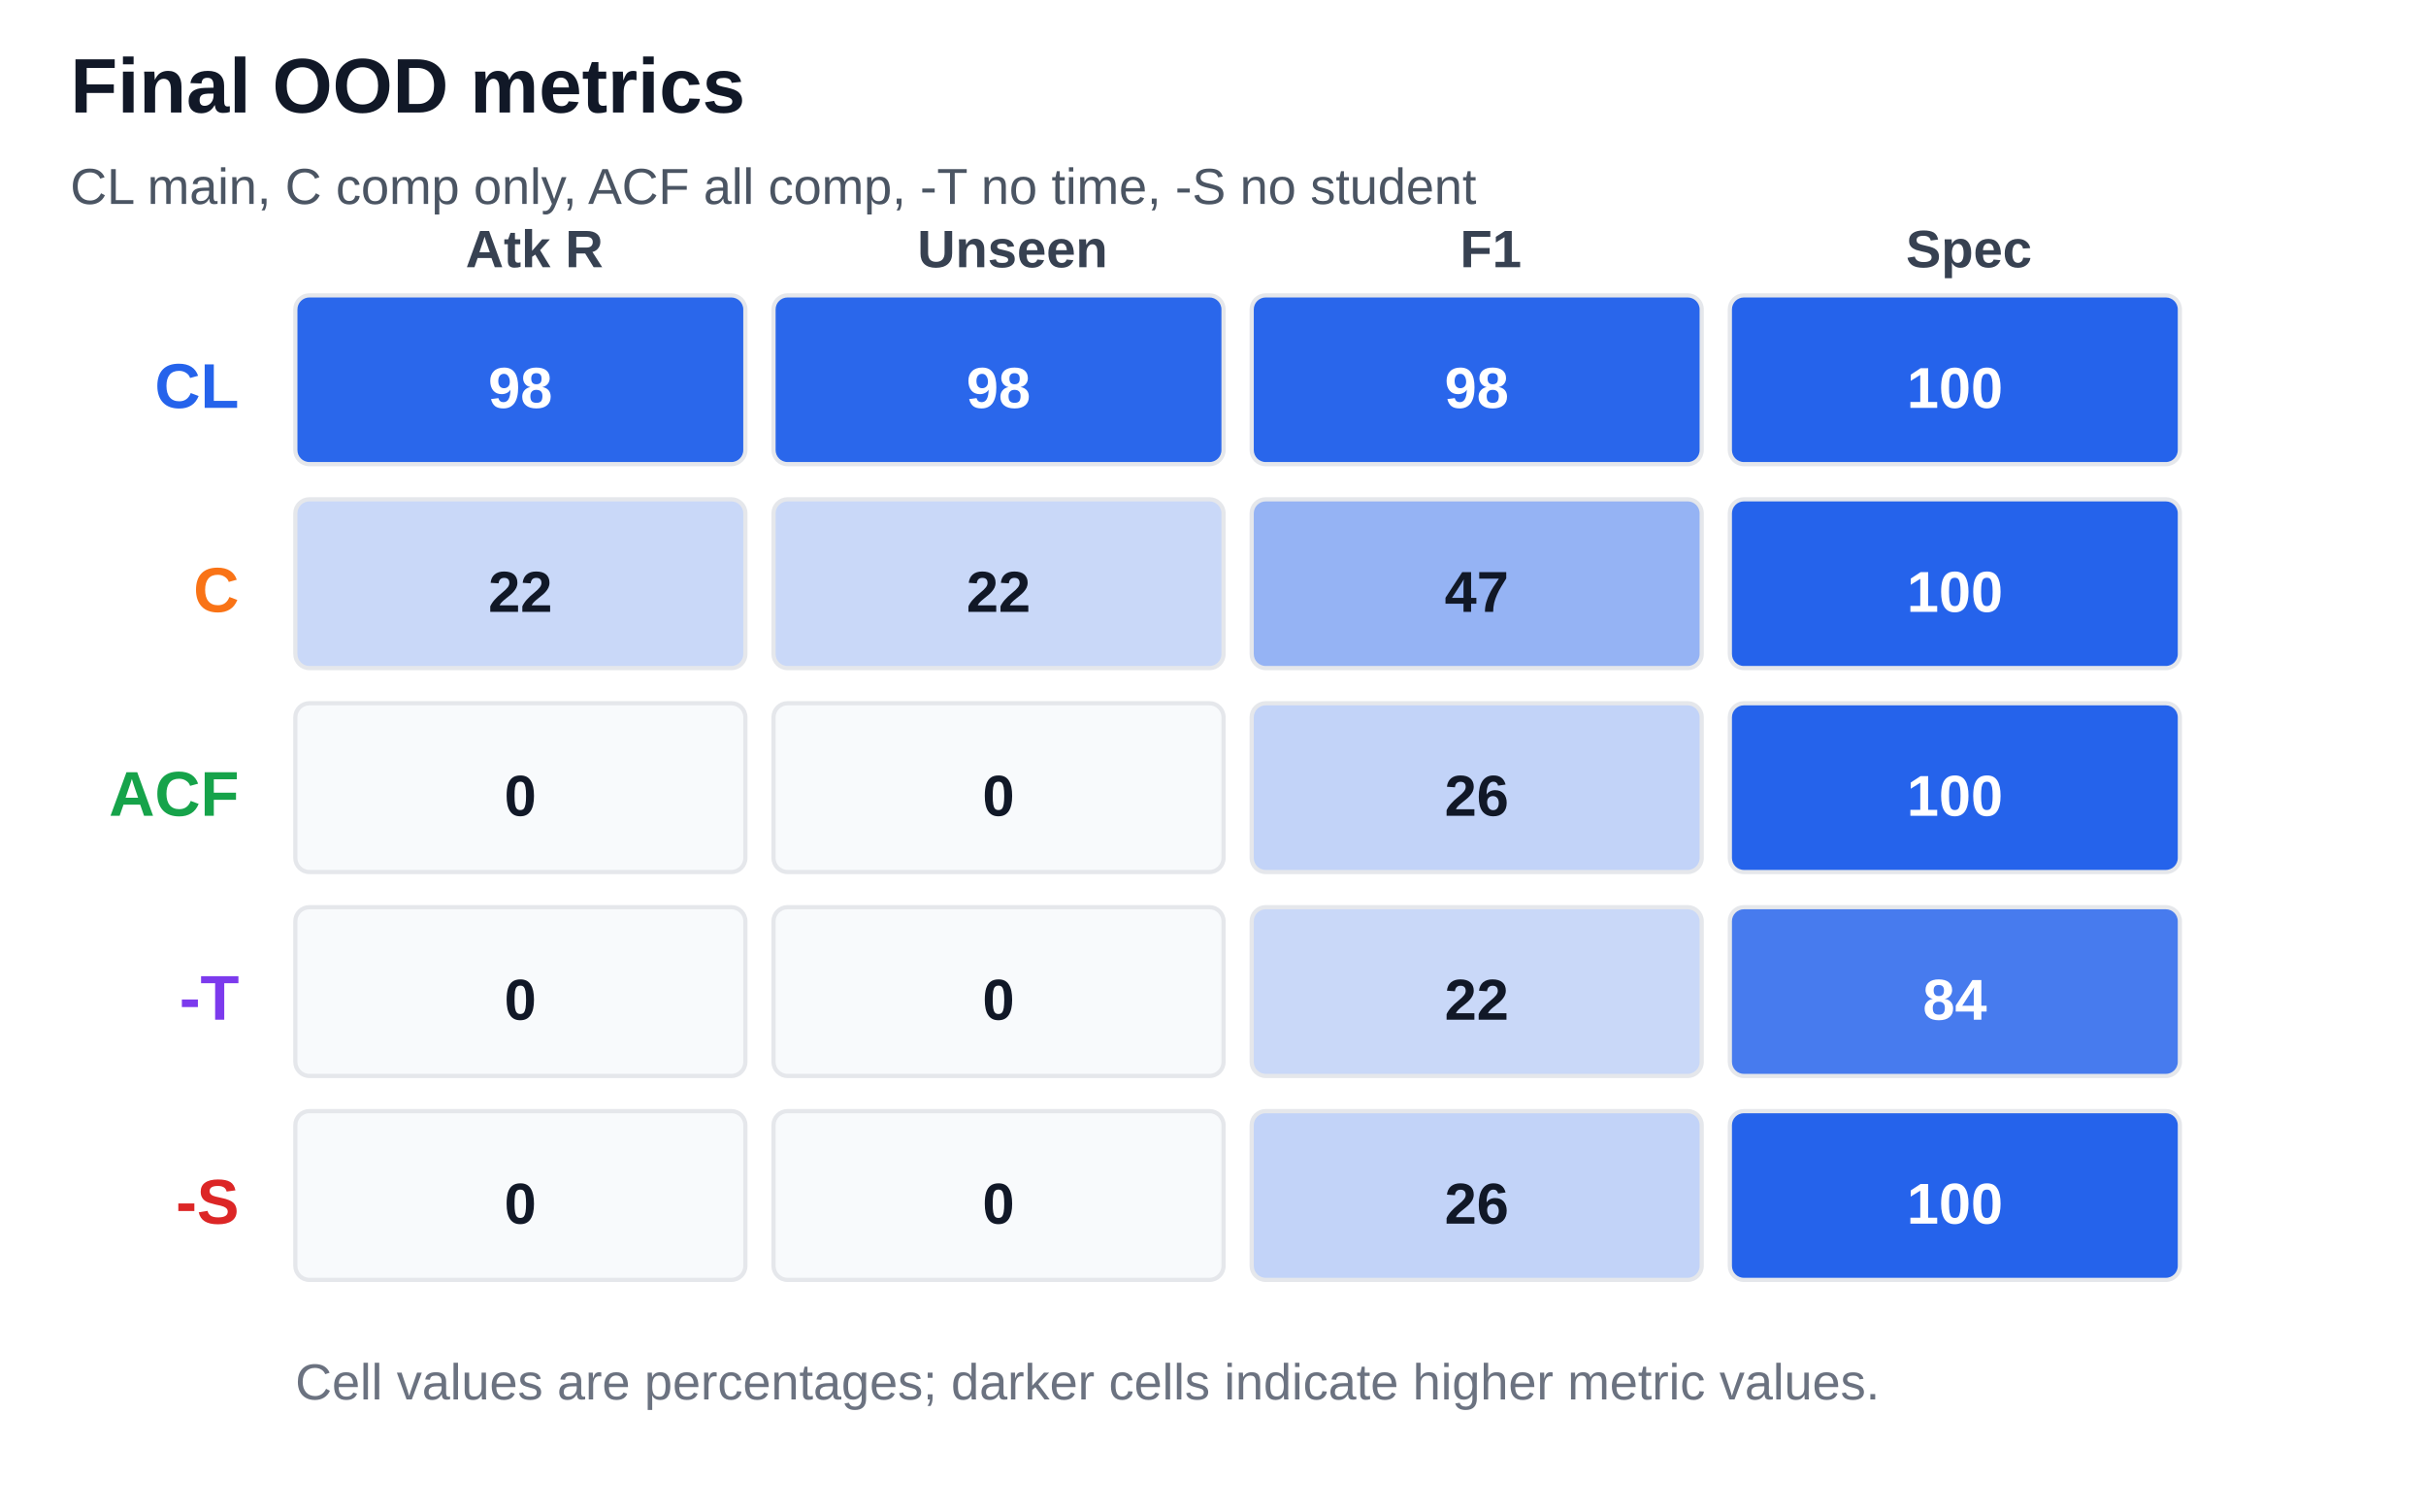
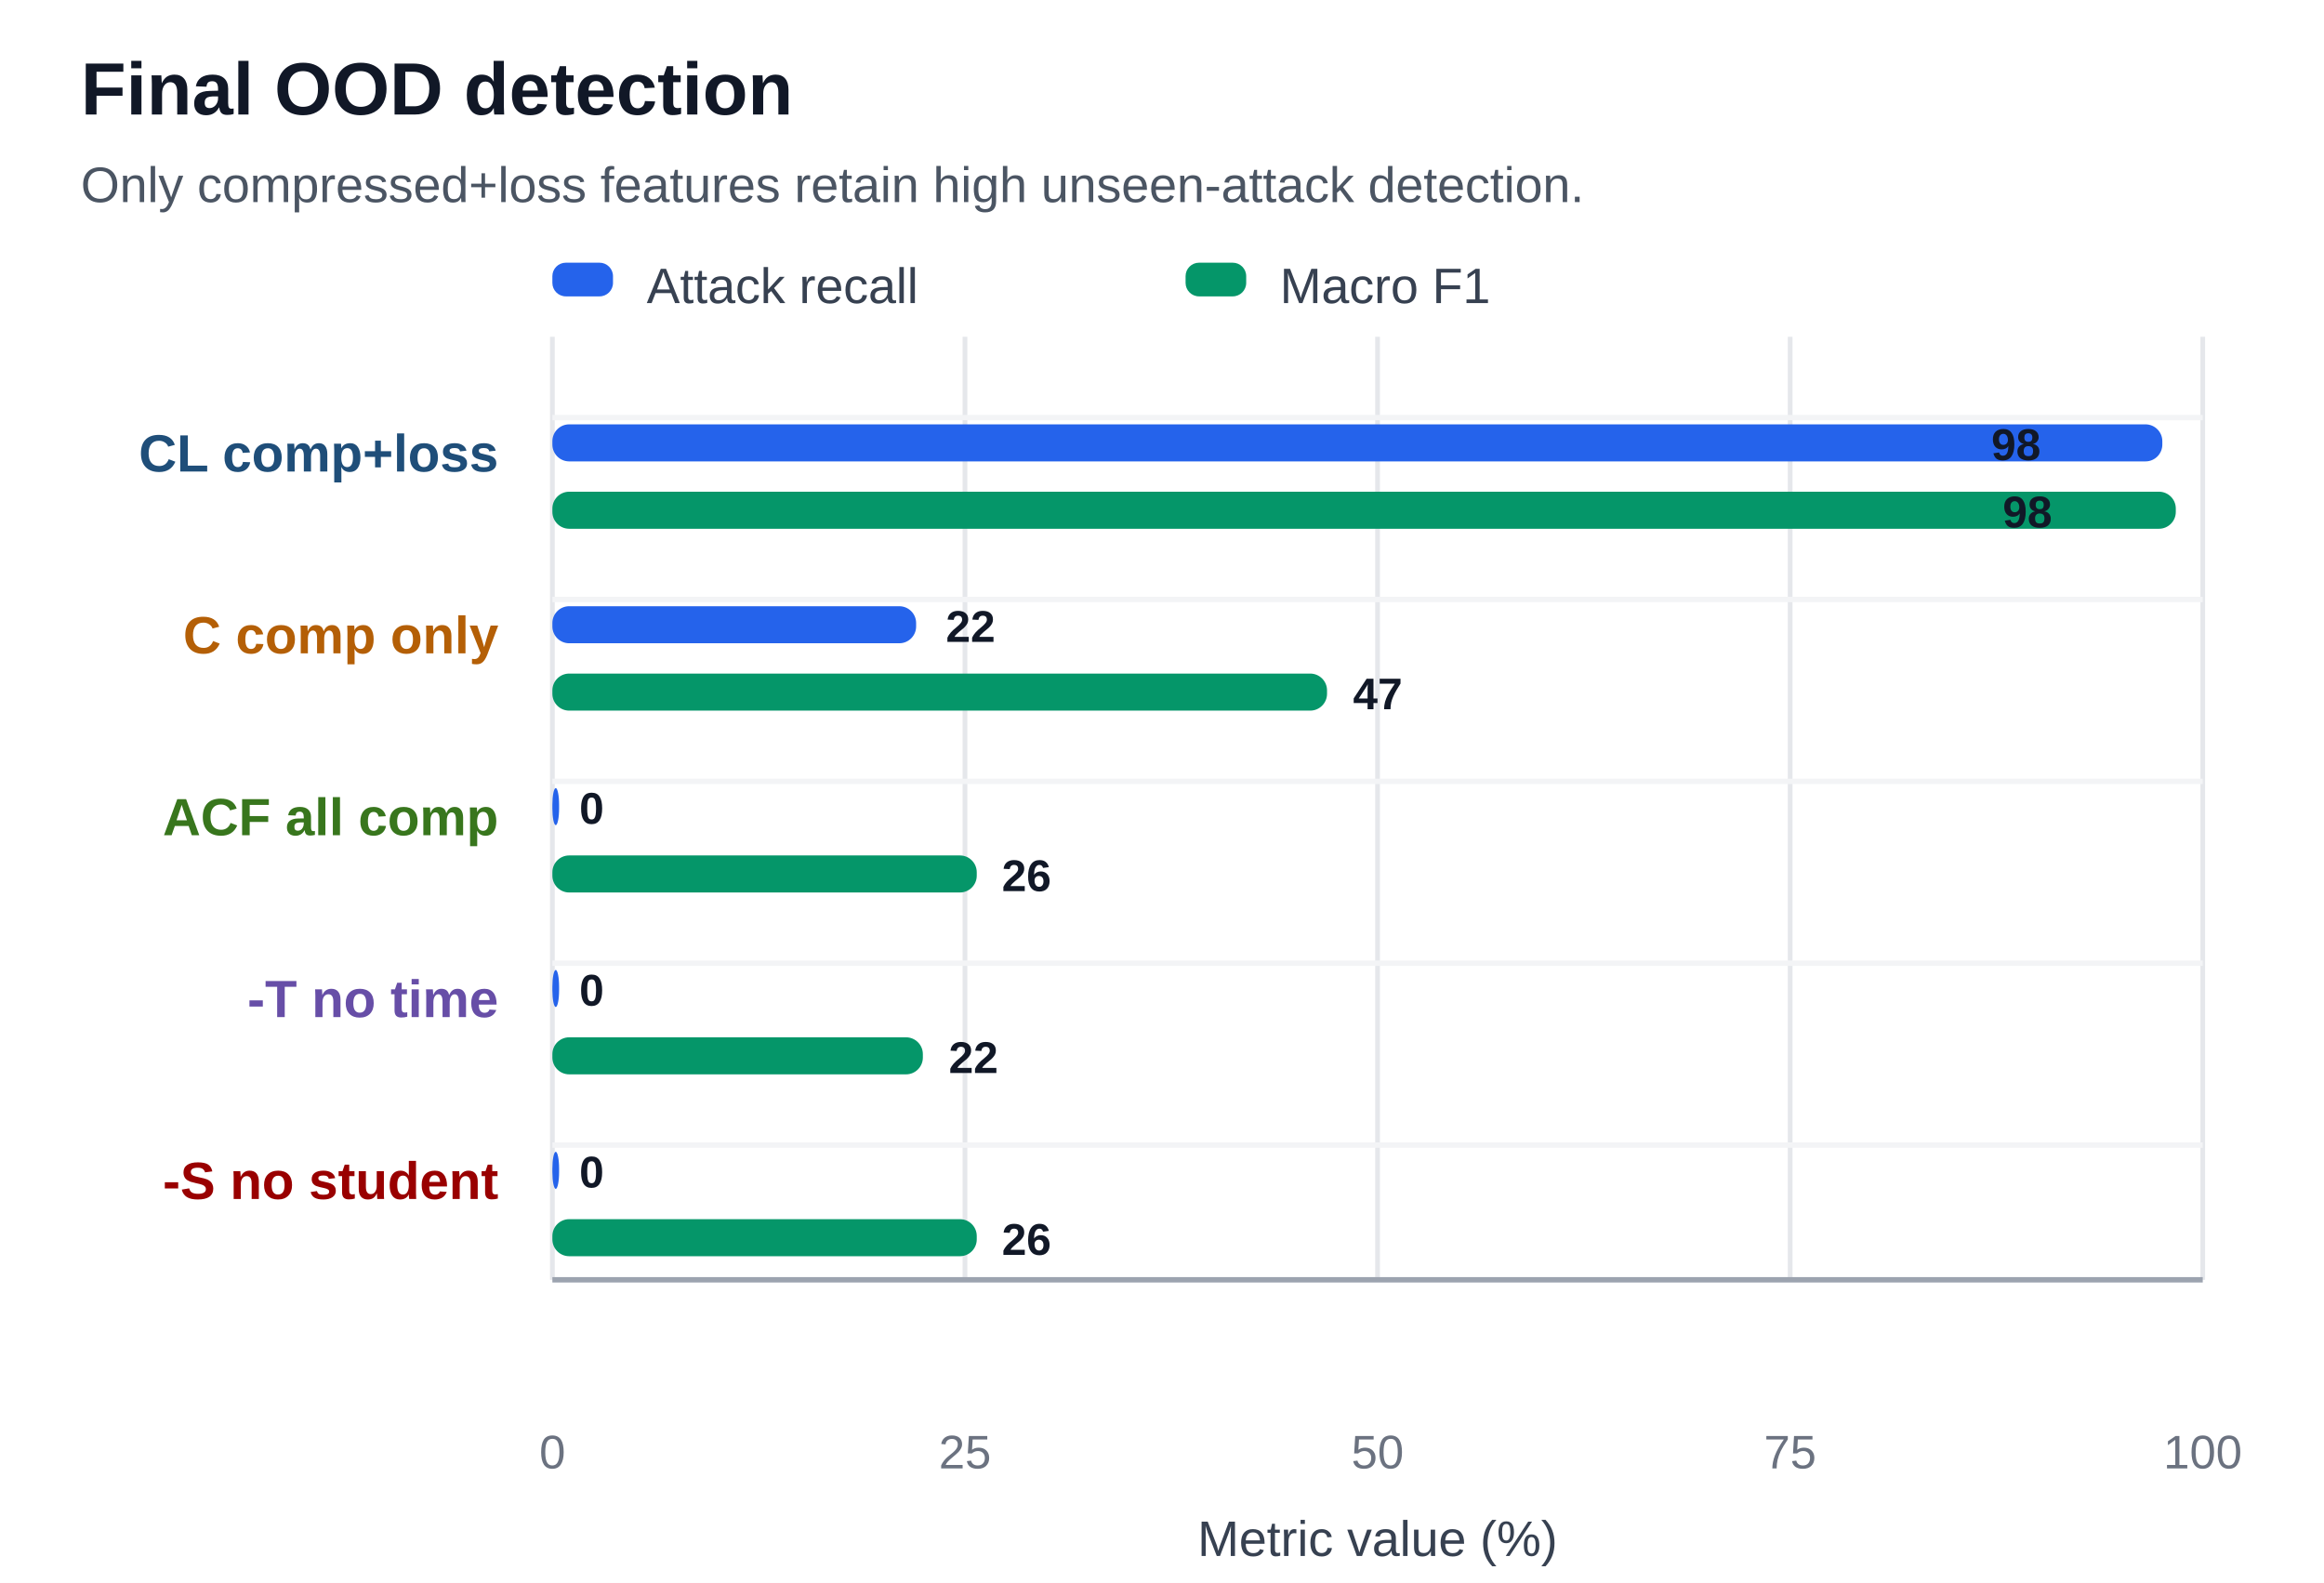
- <svg xmlns="http://www.w3.org/2000/svg" width="3.45in" height="2.15in" viewBox="0 0 345 215">
-   <rect width="345" height="215" fill="#ffffff" />
-   <text x="10" y="16" font-family="Arial, sans-serif" font-size="11" font-weight="700" fill="#111827">Final OOD metrics</text>
-   <text x="10" y="29" font-family="Arial, sans-serif" font-size="7.2" fill="#4b5563">CL main, C comp only, ACF all comp, -T no time, -S no student</text>
-   <text x="76" y="38" text-anchor="middle" font-family="Arial, sans-serif" font-size="7.5" font-weight="700" fill="#374151">Atk R</text>
-   <text x="144" y="38" text-anchor="middle" font-family="Arial, sans-serif" font-size="7.5" font-weight="700" fill="#374151">Unseen</text>
-   <text x="212" y="38" text-anchor="middle" font-family="Arial, sans-serif" font-size="7.5" font-weight="700" fill="#374151">F1</text>
-   <text x="280" y="38" text-anchor="middle" font-family="Arial, sans-serif" font-size="7.5" font-weight="700" fill="#374151">Spec</text>
-   <text x="34" y="58" text-anchor="end" font-family="Arial, sans-serif" font-size="9" font-weight="700" fill="#2563eb">CL</text>
-   <rect x="42" y="42" width="64" height="24" rx="2" fill="#2a67eb" stroke="#e5e7eb" stroke-width="0.6" />
-   <text x="74" y="58" text-anchor="middle" font-family="Arial, sans-serif" font-size="8.2" font-weight="700" fill="#ffffff">98</text>
-   <rect x="110" y="42" width="64" height="24" rx="2" fill="#2a67eb" stroke="#e5e7eb" stroke-width="0.6" />
-   <text x="142" y="58" text-anchor="middle" font-family="Arial, sans-serif" font-size="8.2" font-weight="700" fill="#ffffff">98</text>
-   <rect x="178" y="42" width="64" height="24" rx="2" fill="#2966eb" stroke="#e5e7eb" stroke-width="0.6" />
-   <text x="210" y="58" text-anchor="middle" font-family="Arial, sans-serif" font-size="8.2" font-weight="700" fill="#ffffff">98</text>
-   <rect x="246" y="42" width="64" height="24" rx="2" fill="#2563eb" stroke="#e5e7eb" stroke-width="0.6" />
-   <text x="278" y="58" text-anchor="middle" font-family="Arial, sans-serif" font-size="8.2" font-weight="700" fill="#ffffff">100</text>
-   <text x="34" y="87" text-anchor="end" font-family="Arial, sans-serif" font-size="9" font-weight="700" fill="#f97316">C</text>
-   <rect x="42" y="71" width="64" height="24" rx="2" fill="#c9d8f8" stroke="#e5e7eb" stroke-width="0.6" />
-   <text x="74" y="87" text-anchor="middle" font-family="Arial, sans-serif" font-size="8.2" font-weight="700" fill="#111827">22</text>
-   <rect x="110" y="71" width="64" height="24" rx="2" fill="#c9d8f8" stroke="#e5e7eb" stroke-width="0.6" />
-   <text x="142" y="87" text-anchor="middle" font-family="Arial, sans-serif" font-size="8.2" font-weight="700" fill="#111827">22</text>
-   <rect x="178" y="71" width="64" height="24" rx="2" fill="#95b3f4" stroke="#e5e7eb" stroke-width="0.6" />
-   <text x="210" y="87" text-anchor="middle" font-family="Arial, sans-serif" font-size="8.2" font-weight="700" fill="#111827">47</text>
-   <rect x="246" y="71" width="64" height="24" rx="2" fill="#2563eb" stroke="#e5e7eb" stroke-width="0.6" />
-   <text x="278" y="87" text-anchor="middle" font-family="Arial, sans-serif" font-size="8.2" font-weight="700" fill="#ffffff">100</text>
-   <text x="34" y="116" text-anchor="end" font-family="Arial, sans-serif" font-size="9" font-weight="700" fill="#16a34a">ACF</text>
-   <rect x="42" y="100" width="64" height="24" rx="2" fill="#f8fafc" stroke="#e5e7eb" stroke-width="0.6" />
-   <text x="74" y="116" text-anchor="middle" font-family="Arial, sans-serif" font-size="8.2" font-weight="700" fill="#111827">0</text>
-   <rect x="110" y="100" width="64" height="24" rx="2" fill="#f8fafc" stroke="#e5e7eb" stroke-width="0.6" />
-   <text x="142" y="116" text-anchor="middle" font-family="Arial, sans-serif" font-size="8.2" font-weight="700" fill="#111827">0</text>
-   <rect x="178" y="100" width="64" height="24" rx="2" fill="#c2d3f8" stroke="#e5e7eb" stroke-width="0.6" />
-   <text x="210" y="116" text-anchor="middle" font-family="Arial, sans-serif" font-size="8.2" font-weight="700" fill="#111827">26</text>
-   <rect x="246" y="100" width="64" height="24" rx="2" fill="#2563eb" stroke="#e5e7eb" stroke-width="0.6" />
-   <text x="278" y="116" text-anchor="middle" font-family="Arial, sans-serif" font-size="8.2" font-weight="700" fill="#ffffff">100</text>
-   <text x="34" y="145" text-anchor="end" font-family="Arial, sans-serif" font-size="9" font-weight="700" fill="#7c3aed">-T</text>
-   <rect x="42" y="129" width="64" height="24" rx="2" fill="#f8fafc" stroke="#e5e7eb" stroke-width="0.6" />
-   <text x="74" y="145" text-anchor="middle" font-family="Arial, sans-serif" font-size="8.2" font-weight="700" fill="#111827">0</text>
-   <rect x="110" y="129" width="64" height="24" rx="2" fill="#f8fafc" stroke="#e5e7eb" stroke-width="0.6" />
-   <text x="142" y="145" text-anchor="middle" font-family="Arial, sans-serif" font-size="8.2" font-weight="700" fill="#111827">0</text>
-   <rect x="178" y="129" width="64" height="24" rx="2" fill="#c9d8f8" stroke="#e5e7eb" stroke-width="0.6" />
-   <text x="210" y="145" text-anchor="middle" font-family="Arial, sans-serif" font-size="8.2" font-weight="700" fill="#111827">22</text>
-   <rect x="246" y="129" width="64" height="24" rx="2" fill="#477bee" stroke="#e5e7eb" stroke-width="0.6" />
-   <text x="278" y="145" text-anchor="middle" font-family="Arial, sans-serif" font-size="8.2" font-weight="700" fill="#ffffff">84</text>
-   <text x="34" y="174" text-anchor="end" font-family="Arial, sans-serif" font-size="9" font-weight="700" fill="#dc2626">-S</text>
-   <rect x="42" y="158" width="64" height="24" rx="2" fill="#f8fafc" stroke="#e5e7eb" stroke-width="0.6" />
-   <text x="74" y="174" text-anchor="middle" font-family="Arial, sans-serif" font-size="8.2" font-weight="700" fill="#111827">0</text>
-   <rect x="110" y="158" width="64" height="24" rx="2" fill="#f8fafc" stroke="#e5e7eb" stroke-width="0.6" />
-   <text x="142" y="174" text-anchor="middle" font-family="Arial, sans-serif" font-size="8.2" font-weight="700" fill="#111827">0</text>
-   <rect x="178" y="158" width="64" height="24" rx="2" fill="#c2d3f8" stroke="#e5e7eb" stroke-width="0.6" />
-   <text x="210" y="174" text-anchor="middle" font-family="Arial, sans-serif" font-size="8.2" font-weight="700" fill="#111827">26</text>
-   <rect x="246" y="158" width="64" height="24" rx="2" fill="#2563eb" stroke="#e5e7eb" stroke-width="0.6" />
-   <text x="278" y="174" text-anchor="middle" font-family="Arial, sans-serif" font-size="8.2" font-weight="700" fill="#ffffff">100</text>
-   <text x="42" y="199" font-family="Arial, sans-serif" font-size="7.2" fill="#6b7280">Cell values are percentages; darker cells indicate higher metric values.</text>
+ <svg xmlns="http://www.w3.org/2000/svg" width="3.45in" height="2.35in" viewBox="0 0 345 235">
+   <rect width="100%" height="100%" fill="#ffffff" />
+   <text x="12" y="17" font-family="Arial, sans-serif" font-size="11" font-weight="700" fill="#111827">Final OOD detection</text>
+   <text x="12" y="30" font-family="Arial, sans-serif" font-size="7.4" fill="#4b5563">Only compressed+loss features retain high unseen-attack detection.</text>
+   <line x1="82" y1="50" x2="82" y2="190" stroke="#e5e7eb" stroke-width="0.7" />
+   <text x="82" y="218" text-anchor="middle" font-family="Arial, sans-serif" font-size="7" fill="#6b7280">0</text>
+   <line x1="143.25" y1="50" x2="143.25" y2="190" stroke="#e5e7eb" stroke-width="0.7" />
+   <text x="143.25" y="218" text-anchor="middle" font-family="Arial, sans-serif" font-size="7" fill="#6b7280">25</text>
+   <line x1="204.5" y1="50" x2="204.5" y2="190" stroke="#e5e7eb" stroke-width="0.7" />
+   <text x="204.5" y="218" text-anchor="middle" font-family="Arial, sans-serif" font-size="7" fill="#6b7280">50</text>
+   <line x1="265.75" y1="50" x2="265.75" y2="190" stroke="#e5e7eb" stroke-width="0.7" />
+   <text x="265.75" y="218" text-anchor="middle" font-family="Arial, sans-serif" font-size="7" fill="#6b7280">75</text>
+   <line x1="327" y1="50" x2="327" y2="190" stroke="#e5e7eb" stroke-width="0.7" />
+   <text x="327" y="218" text-anchor="middle" font-family="Arial, sans-serif" font-size="7" fill="#6b7280">100</text>
+   <line x1="82" y1="190" x2="327" y2="190" stroke="#9ca3af" stroke-width="0.8" />
+   <rect x="82" y="39" width="9" height="5" rx="2" fill="#2563eb" />
+   <text x="96" y="45" font-family="Arial, sans-serif" font-size="7.4" fill="#374151">Attack recall</text>
+   <rect x="176" y="39" width="9" height="5" rx="2" fill="#059669" />
+   <text x="190" y="45" font-family="Arial, sans-serif" font-size="7.4" fill="#374151">Macro F1</text>
+   <text x="74" y="70" text-anchor="end" font-family="Arial, sans-serif" font-size="7.8" font-weight="700" fill="#1f4e79">CL  comp+loss</text>
+   <line x1="82" y1="62" x2="327" y2="62" stroke="#f3f4f6" stroke-width="0.8" />
+   <rect x="82" y="63" width="239" height="5.5" rx="2.5" fill="#2563eb" />
+   <rect x="82" y="73" width="241" height="5.5" rx="2.5" fill="#059669" />
+   <text x="302.951" y="68.3" text-anchor="end" font-family="Arial, sans-serif" font-size="6.6" font-weight="700" fill="#111827">98</text>
+   <text x="304.636" y="78.3" text-anchor="end" font-family="Arial, sans-serif" font-size="6.6" font-weight="700" fill="#111827">98</text>
+   <text x="74" y="97" text-anchor="end" font-family="Arial, sans-serif" font-size="7.8" font-weight="700" fill="#b45f06">C  comp only</text>
+   <line x1="82" y1="89" x2="327" y2="89" stroke="#f3f4f6" stroke-width="0.8" />
+   <rect x="82" y="90" width="54" height="5.5" rx="2.5" fill="#2563eb" />
+   <rect x="82" y="100" width="115" height="5.5" rx="2.5" fill="#059669" />
+   <text x="140.405" y="95.3" text-anchor="start" font-family="Arial, sans-serif" font-size="6.6" font-weight="700" fill="#111827">22</text>
+   <text x="200.864" y="105.3" text-anchor="start" font-family="Arial, sans-serif" font-size="6.6" font-weight="700" fill="#111827">47</text>
+   <text x="74" y="124" text-anchor="end" font-family="Arial, sans-serif" font-size="7.8" font-weight="700" fill="#38761d">ACF  all comp</text>
+   <line x1="82" y1="116" x2="327" y2="116" stroke="#f3f4f6" stroke-width="0.8" />
+   <rect x="82" y="117" width="1" height="5.5" rx="2.5" fill="#2563eb" />
+   <rect x="82" y="127" width="63" height="5.5" rx="2.5" fill="#059669" />
+   <text x="86" y="122.3" text-anchor="start" font-family="Arial, sans-serif" font-size="6.6" font-weight="700" fill="#111827">0</text>
+   <text x="148.718" y="132.3" text-anchor="start" font-family="Arial, sans-serif" font-size="6.6" font-weight="700" fill="#111827">26</text>
+   <text x="74" y="151" text-anchor="end" font-family="Arial, sans-serif" font-size="7.8" font-weight="700" fill="#674ea7">-T  no time</text>
+   <line x1="82" y1="143" x2="327" y2="143" stroke="#f3f4f6" stroke-width="0.8" />
+   <rect x="82" y="144" width="1" height="5.5" rx="2.5" fill="#2563eb" />
+   <rect x="82" y="154" width="55" height="5.5" rx="2.5" fill="#059669" />
+   <text x="86" y="149.3" text-anchor="start" font-family="Arial, sans-serif" font-size="6.6" font-weight="700" fill="#111827">0</text>
+   <text x="140.834" y="159.3" text-anchor="start" font-family="Arial, sans-serif" font-size="6.6" font-weight="700" fill="#111827">22</text>
+   <text x="74" y="178" text-anchor="end" font-family="Arial, sans-serif" font-size="7.8" font-weight="700" fill="#990000">-S  no student</text>
+   <line x1="82" y1="170" x2="327" y2="170" stroke="#f3f4f6" stroke-width="0.8" />
+   <rect x="82" y="171" width="1" height="5.5" rx="2.5" fill="#2563eb" />
+   <rect x="82" y="181" width="63" height="5.5" rx="2.5" fill="#059669" />
+   <text x="86" y="176.3" text-anchor="start" font-family="Arial, sans-serif" font-size="6.6" font-weight="700" fill="#111827">0</text>
+   <text x="148.722" y="186.3" text-anchor="start" font-family="Arial, sans-serif" font-size="6.6" font-weight="700" fill="#111827">26</text>
+   <text x="204.5" y="231" text-anchor="middle" font-family="Arial, sans-serif" font-size="7.4" fill="#374151">Metric value (%)</text>
</svg>
